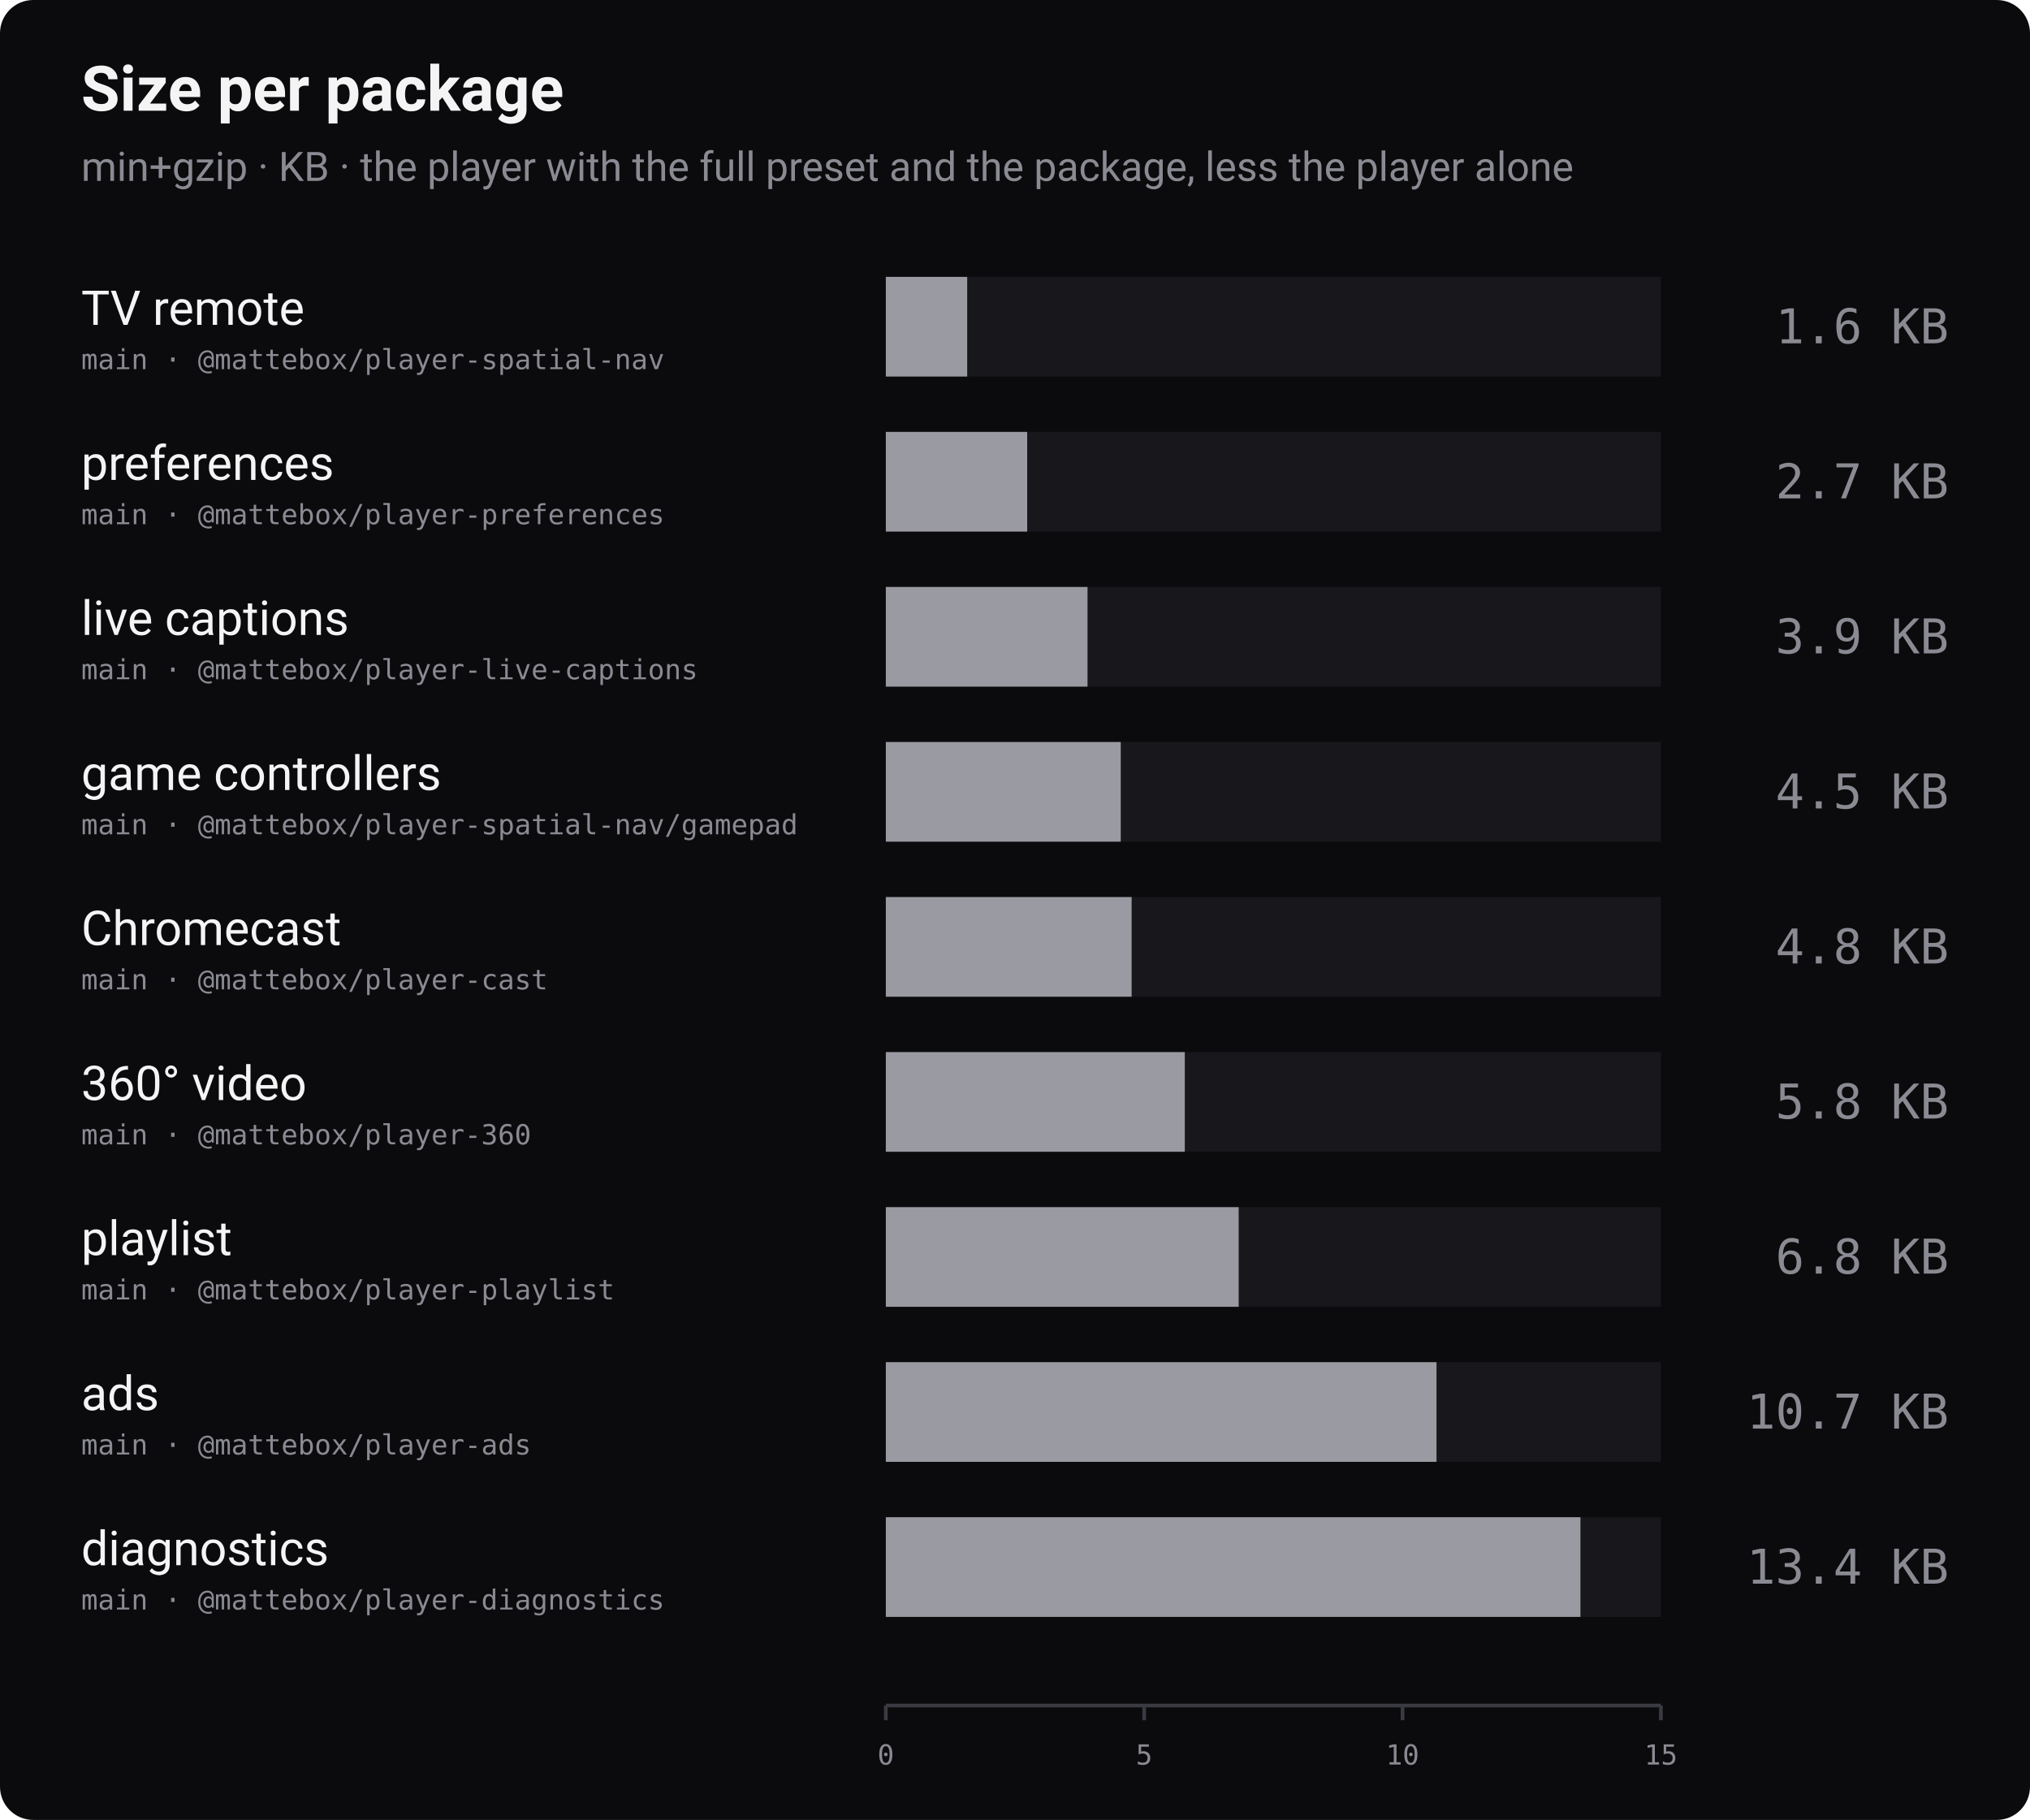
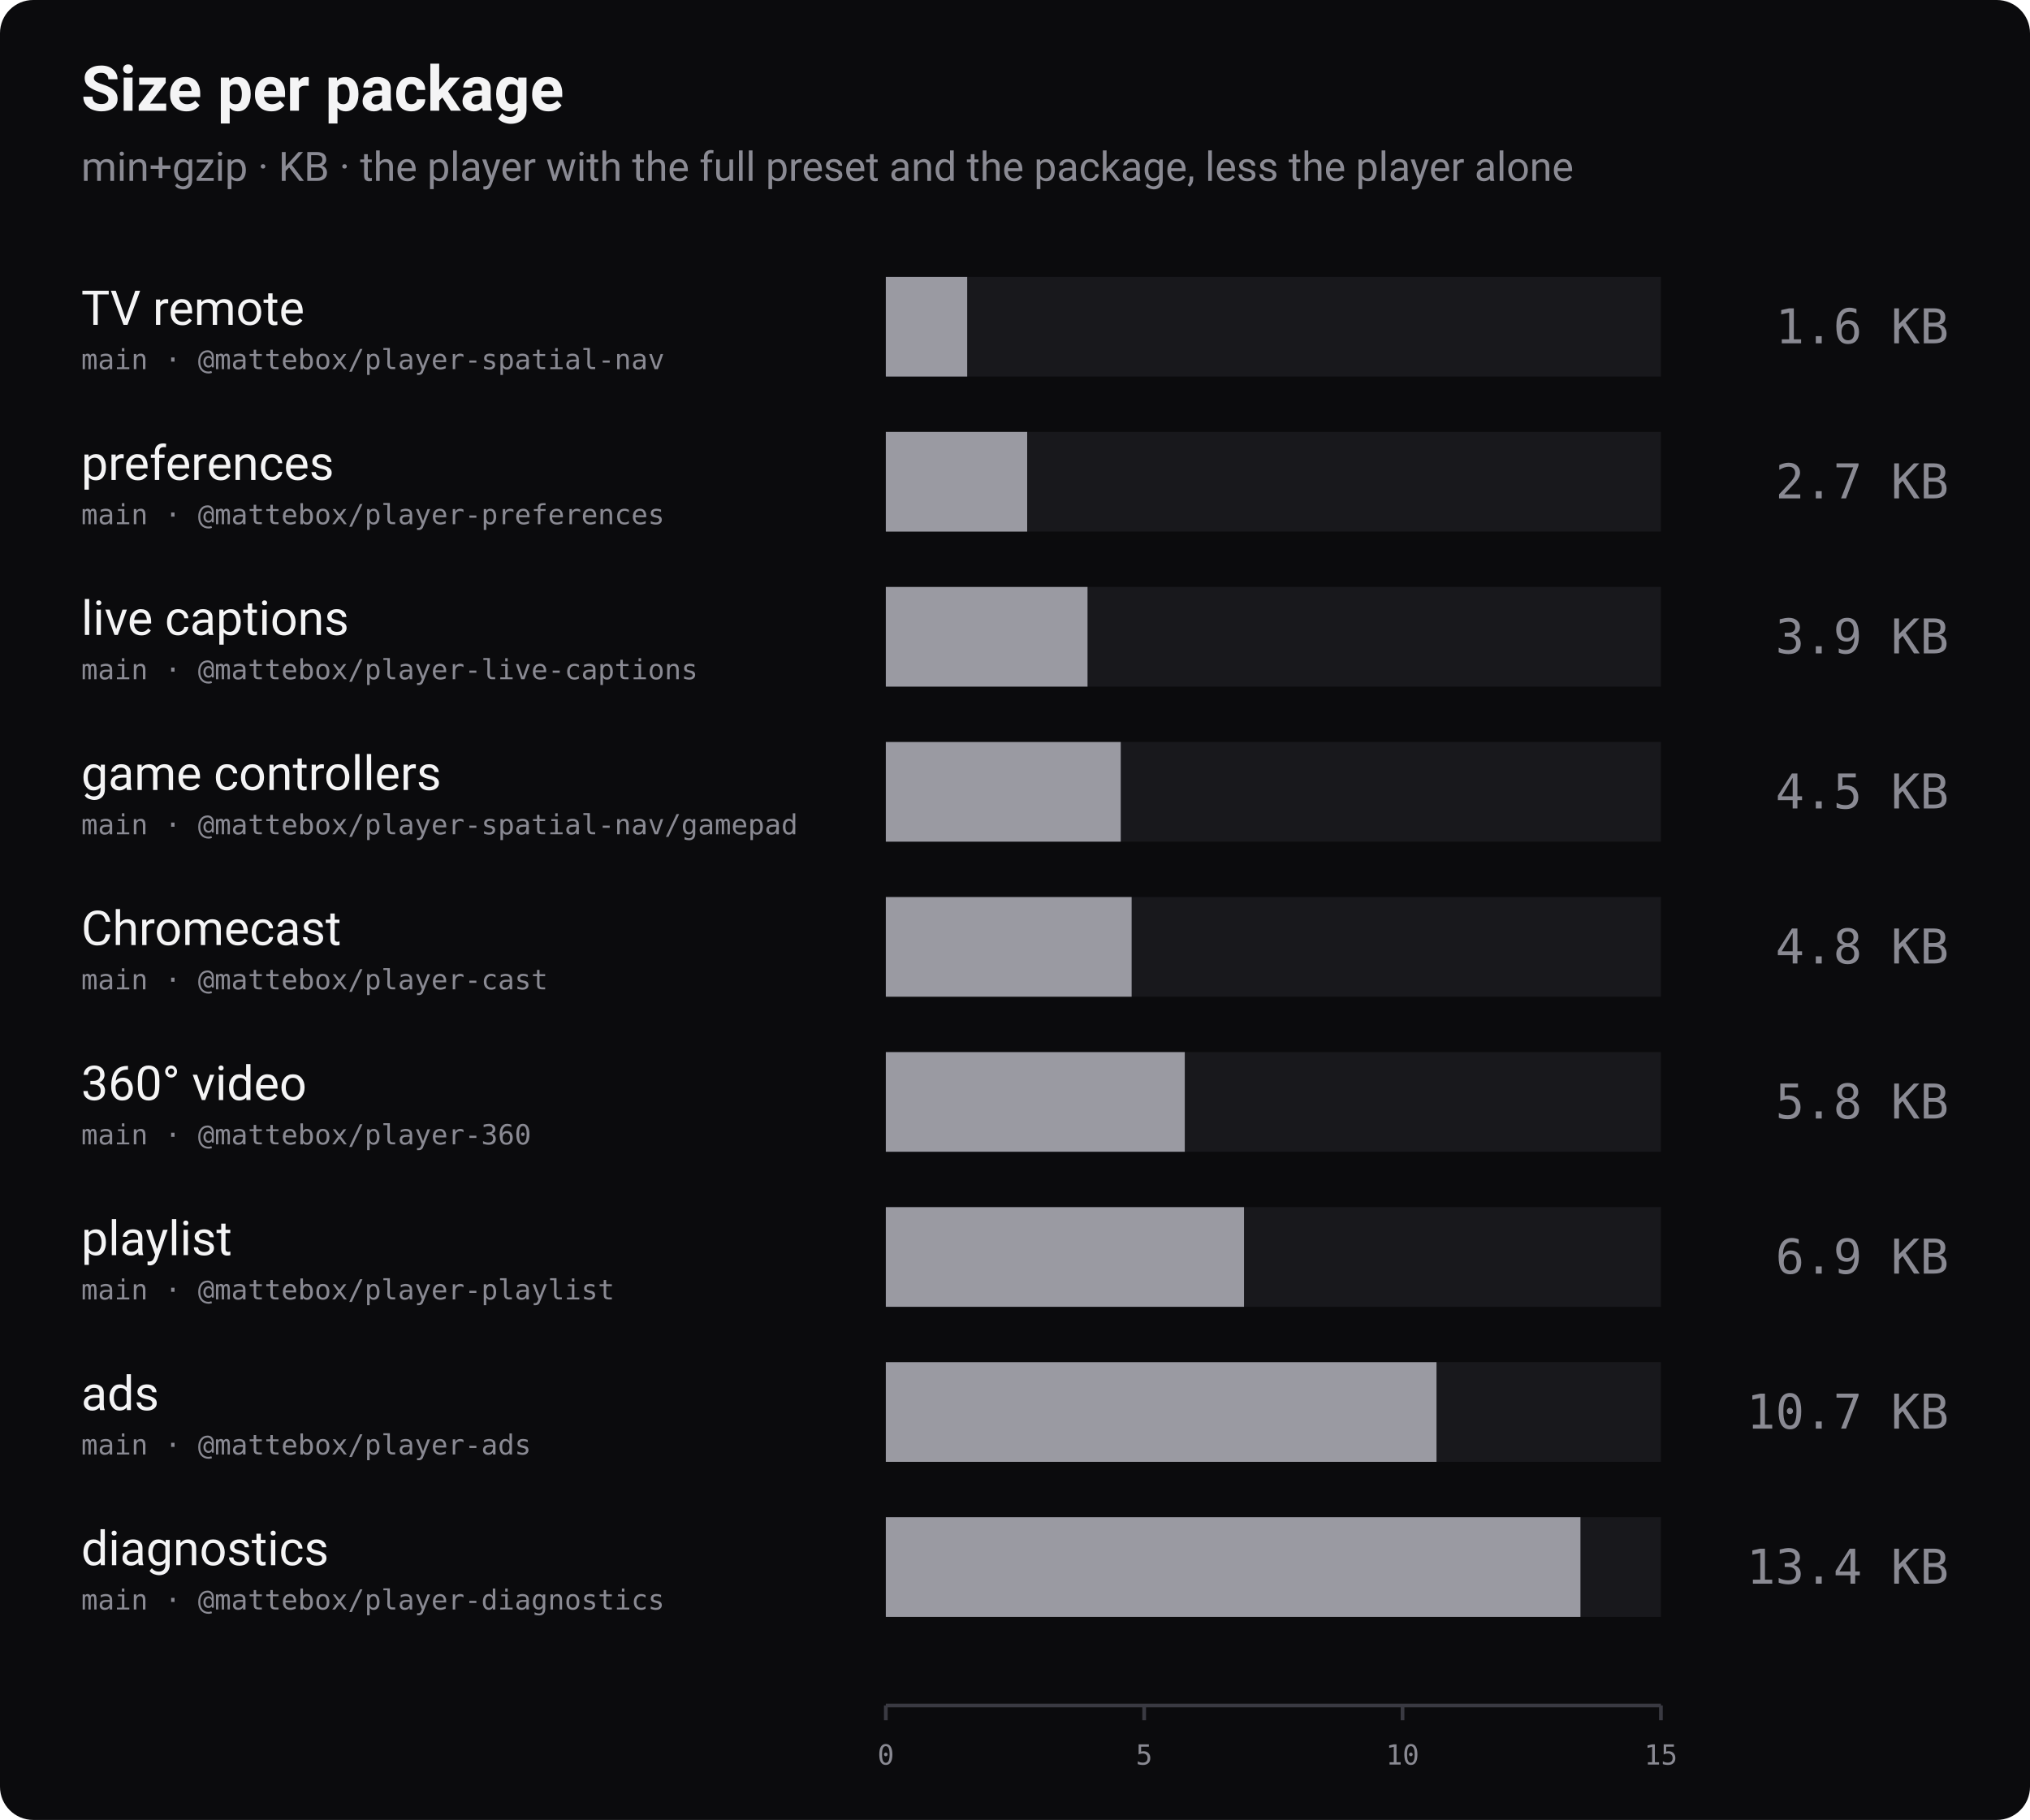
<svg xmlns="http://www.w3.org/2000/svg" width="1100" height="986" viewBox="0 0 1100 986" role="img" aria-label="Bundle size each Mattebox player package adds to the player, min+gzip">
  <rect width="1100" height="986" rx="18" fill="#0b0b0d" />
  <text x="44" y="60" font-family="-apple-system, 'Segoe UI', Roboto, Helvetica, Arial, sans-serif" font-size="34" font-weight="700" fill="#f4f4f5">Size per package</text>
  <text x="44" y="98" font-family="-apple-system, 'Segoe UI', Roboto, Helvetica, Arial, sans-serif" font-size="22" fill="#8a8a93">min+gzip · KB · the player with the full preset and the package, less the player alone</text>
  <text x="44" y="176" font-family="-apple-system, 'Segoe UI', Roboto, Helvetica, Arial, sans-serif" font-size="26" font-weight="400" fill="#f4f4f5">TV remote</text>
  <text x="44" y="200" font-family="ui-monospace, 'SF Mono', Menlo, Consolas, monospace" font-size="15" fill="#8a8a93">main · @mattebox/player-spatial-nav</text>
  <rect x="480" y="150" width="420" height="54" fill="#18181c" />
  <rect x="480" y="150" width="44.1" height="54" fill="#9a9aa2" />
  <text x="1056" y="186" text-anchor="end" font-family="ui-monospace, 'SF Mono', Menlo, Consolas, monospace" font-size="26" font-weight="400" fill="#8a8a93">1.6 KB</text>
  <text x="44" y="260" font-family="-apple-system, 'Segoe UI', Roboto, Helvetica, Arial, sans-serif" font-size="26" font-weight="400" fill="#f4f4f5">preferences</text>
  <text x="44" y="284" font-family="ui-monospace, 'SF Mono', Menlo, Consolas, monospace" font-size="15" fill="#8a8a93">main · @mattebox/player-preferences</text>
  <rect x="480" y="234" width="420" height="54" fill="#18181c" />
  <rect x="480" y="234" width="76.6" height="54" fill="#9a9aa2" />
  <text x="1056" y="270" text-anchor="end" font-family="ui-monospace, 'SF Mono', Menlo, Consolas, monospace" font-size="26" font-weight="400" fill="#8a8a93">2.7 KB</text>
  <text x="44" y="344" font-family="-apple-system, 'Segoe UI', Roboto, Helvetica, Arial, sans-serif" font-size="26" font-weight="400" fill="#f4f4f5">live captions</text>
  <text x="44" y="368" font-family="ui-monospace, 'SF Mono', Menlo, Consolas, monospace" font-size="15" fill="#8a8a93">main · @mattebox/player-live-captions</text>
  <rect x="480" y="318" width="420" height="54" fill="#18181c" />
  <rect x="480" y="318" width="109.3" height="54" fill="#9a9aa2" />
  <text x="1056" y="354" text-anchor="end" font-family="ui-monospace, 'SF Mono', Menlo, Consolas, monospace" font-size="26" font-weight="400" fill="#8a8a93">3.9 KB</text>
  <text x="44" y="428" font-family="-apple-system, 'Segoe UI', Roboto, Helvetica, Arial, sans-serif" font-size="26" font-weight="400" fill="#f4f4f5">game controllers</text>
  <text x="44" y="452" font-family="ui-monospace, 'SF Mono', Menlo, Consolas, monospace" font-size="15" fill="#8a8a93">main · @mattebox/player-spatial-nav/gamepad</text>
  <rect x="480" y="402" width="420" height="54" fill="#18181c" />
  <rect x="480" y="402" width="127.3" height="54" fill="#9a9aa2" />
  <text x="1056" y="438" text-anchor="end" font-family="ui-monospace, 'SF Mono', Menlo, Consolas, monospace" font-size="26" font-weight="400" fill="#8a8a93">4.5 KB</text>
  <text x="44" y="512" font-family="-apple-system, 'Segoe UI', Roboto, Helvetica, Arial, sans-serif" font-size="26" font-weight="400" fill="#f4f4f5">Chromecast</text>
  <text x="44" y="536" font-family="ui-monospace, 'SF Mono', Menlo, Consolas, monospace" font-size="15" fill="#8a8a93">main · @mattebox/player-cast</text>
  <rect x="480" y="486" width="420" height="54" fill="#18181c" />
  <rect x="480" y="486" width="133.2" height="54" fill="#9a9aa2" />
  <text x="1056" y="522" text-anchor="end" font-family="ui-monospace, 'SF Mono', Menlo, Consolas, monospace" font-size="26" font-weight="400" fill="#8a8a93">4.8 KB</text>
  <text x="44" y="596" font-family="-apple-system, 'Segoe UI', Roboto, Helvetica, Arial, sans-serif" font-size="26" font-weight="400" fill="#f4f4f5">360° video</text>
  <text x="44" y="620" font-family="ui-monospace, 'SF Mono', Menlo, Consolas, monospace" font-size="15" fill="#8a8a93">main · @mattebox/player-360</text>
  <rect x="480" y="570" width="420" height="54" fill="#18181c" />
  <rect x="480" y="570" width="162.0" height="54" fill="#9a9aa2" />
  <text x="1056" y="606" text-anchor="end" font-family="ui-monospace, 'SF Mono', Menlo, Consolas, monospace" font-size="26" font-weight="400" fill="#8a8a93">5.8 KB</text>
  <text x="44" y="680" font-family="-apple-system, 'Segoe UI', Roboto, Helvetica, Arial, sans-serif" font-size="26" font-weight="400" fill="#f4f4f5">playlist</text>
  <text x="44" y="704" font-family="ui-monospace, 'SF Mono', Menlo, Consolas, monospace" font-size="15" fill="#8a8a93">main · @mattebox/player-playlist</text>
  <rect x="480" y="654" width="420" height="54" fill="#18181c" />
-   <rect x="480" y="654" width="191.2" height="54" fill="#9a9aa2" />
-   <text x="1056" y="690" text-anchor="end" font-family="ui-monospace, 'SF Mono', Menlo, Consolas, monospace" font-size="26" font-weight="400" fill="#8a8a93">6.8 KB</text>
+   <rect x="480" y="654" width="194.1" height="54" fill="#9a9aa2" />
+   <text x="1056" y="690" text-anchor="end" font-family="ui-monospace, 'SF Mono', Menlo, Consolas, monospace" font-size="26" font-weight="400" fill="#8a8a93">6.9 KB</text>
  <text x="44" y="764" font-family="-apple-system, 'Segoe UI', Roboto, Helvetica, Arial, sans-serif" font-size="26" font-weight="400" fill="#f4f4f5">ads</text>
  <text x="44" y="788" font-family="ui-monospace, 'SF Mono', Menlo, Consolas, monospace" font-size="15" fill="#8a8a93">main · @mattebox/player-ads</text>
  <rect x="480" y="738" width="420" height="54" fill="#18181c" />
  <rect x="480" y="738" width="298.4" height="54" fill="#9a9aa2" />
  <text x="1056" y="774" text-anchor="end" font-family="ui-monospace, 'SF Mono', Menlo, Consolas, monospace" font-size="26" font-weight="400" fill="#8a8a93">10.7 KB</text>
  <text x="44" y="848" font-family="-apple-system, 'Segoe UI', Roboto, Helvetica, Arial, sans-serif" font-size="26" font-weight="400" fill="#f4f4f5">diagnostics</text>
  <text x="44" y="872" font-family="ui-monospace, 'SF Mono', Menlo, Consolas, monospace" font-size="15" fill="#8a8a93">main · @mattebox/player-diagnostics</text>
  <rect x="480" y="822" width="420" height="54" fill="#18181c" />
  <rect x="480" y="822" width="376.4" height="54" fill="#9a9aa2" />
  <text x="1056" y="858" text-anchor="end" font-family="ui-monospace, 'SF Mono', Menlo, Consolas, monospace" font-size="26" font-weight="400" fill="#8a8a93">13.4 KB</text>
  <line x1="480" y1="924" x2="900" y2="924" stroke="#3a3a42" stroke-width="2" />
  <line x1="480.0" y1="924" x2="480.0" y2="932" stroke="#3a3a42" stroke-width="2" />
  <text x="480.0" y="956" text-anchor="middle" font-family="ui-monospace, 'SF Mono', Menlo, Consolas, monospace" font-size="15" fill="#8a8a93">0</text>
  <line x1="620.0" y1="924" x2="620.0" y2="932" stroke="#3a3a42" stroke-width="2" />
  <text x="620.0" y="956" text-anchor="middle" font-family="ui-monospace, 'SF Mono', Menlo, Consolas, monospace" font-size="15" fill="#8a8a93">5</text>
  <line x1="760.0" y1="924" x2="760.0" y2="932" stroke="#3a3a42" stroke-width="2" />
  <text x="760.0" y="956" text-anchor="middle" font-family="ui-monospace, 'SF Mono', Menlo, Consolas, monospace" font-size="15" fill="#8a8a93">10</text>
  <line x1="900.0" y1="924" x2="900.0" y2="932" stroke="#3a3a42" stroke-width="2" />
  <text x="900.0" y="956" text-anchor="middle" font-family="ui-monospace, 'SF Mono', Menlo, Consolas, monospace" font-size="15" fill="#8a8a93">15</text>
</svg>
